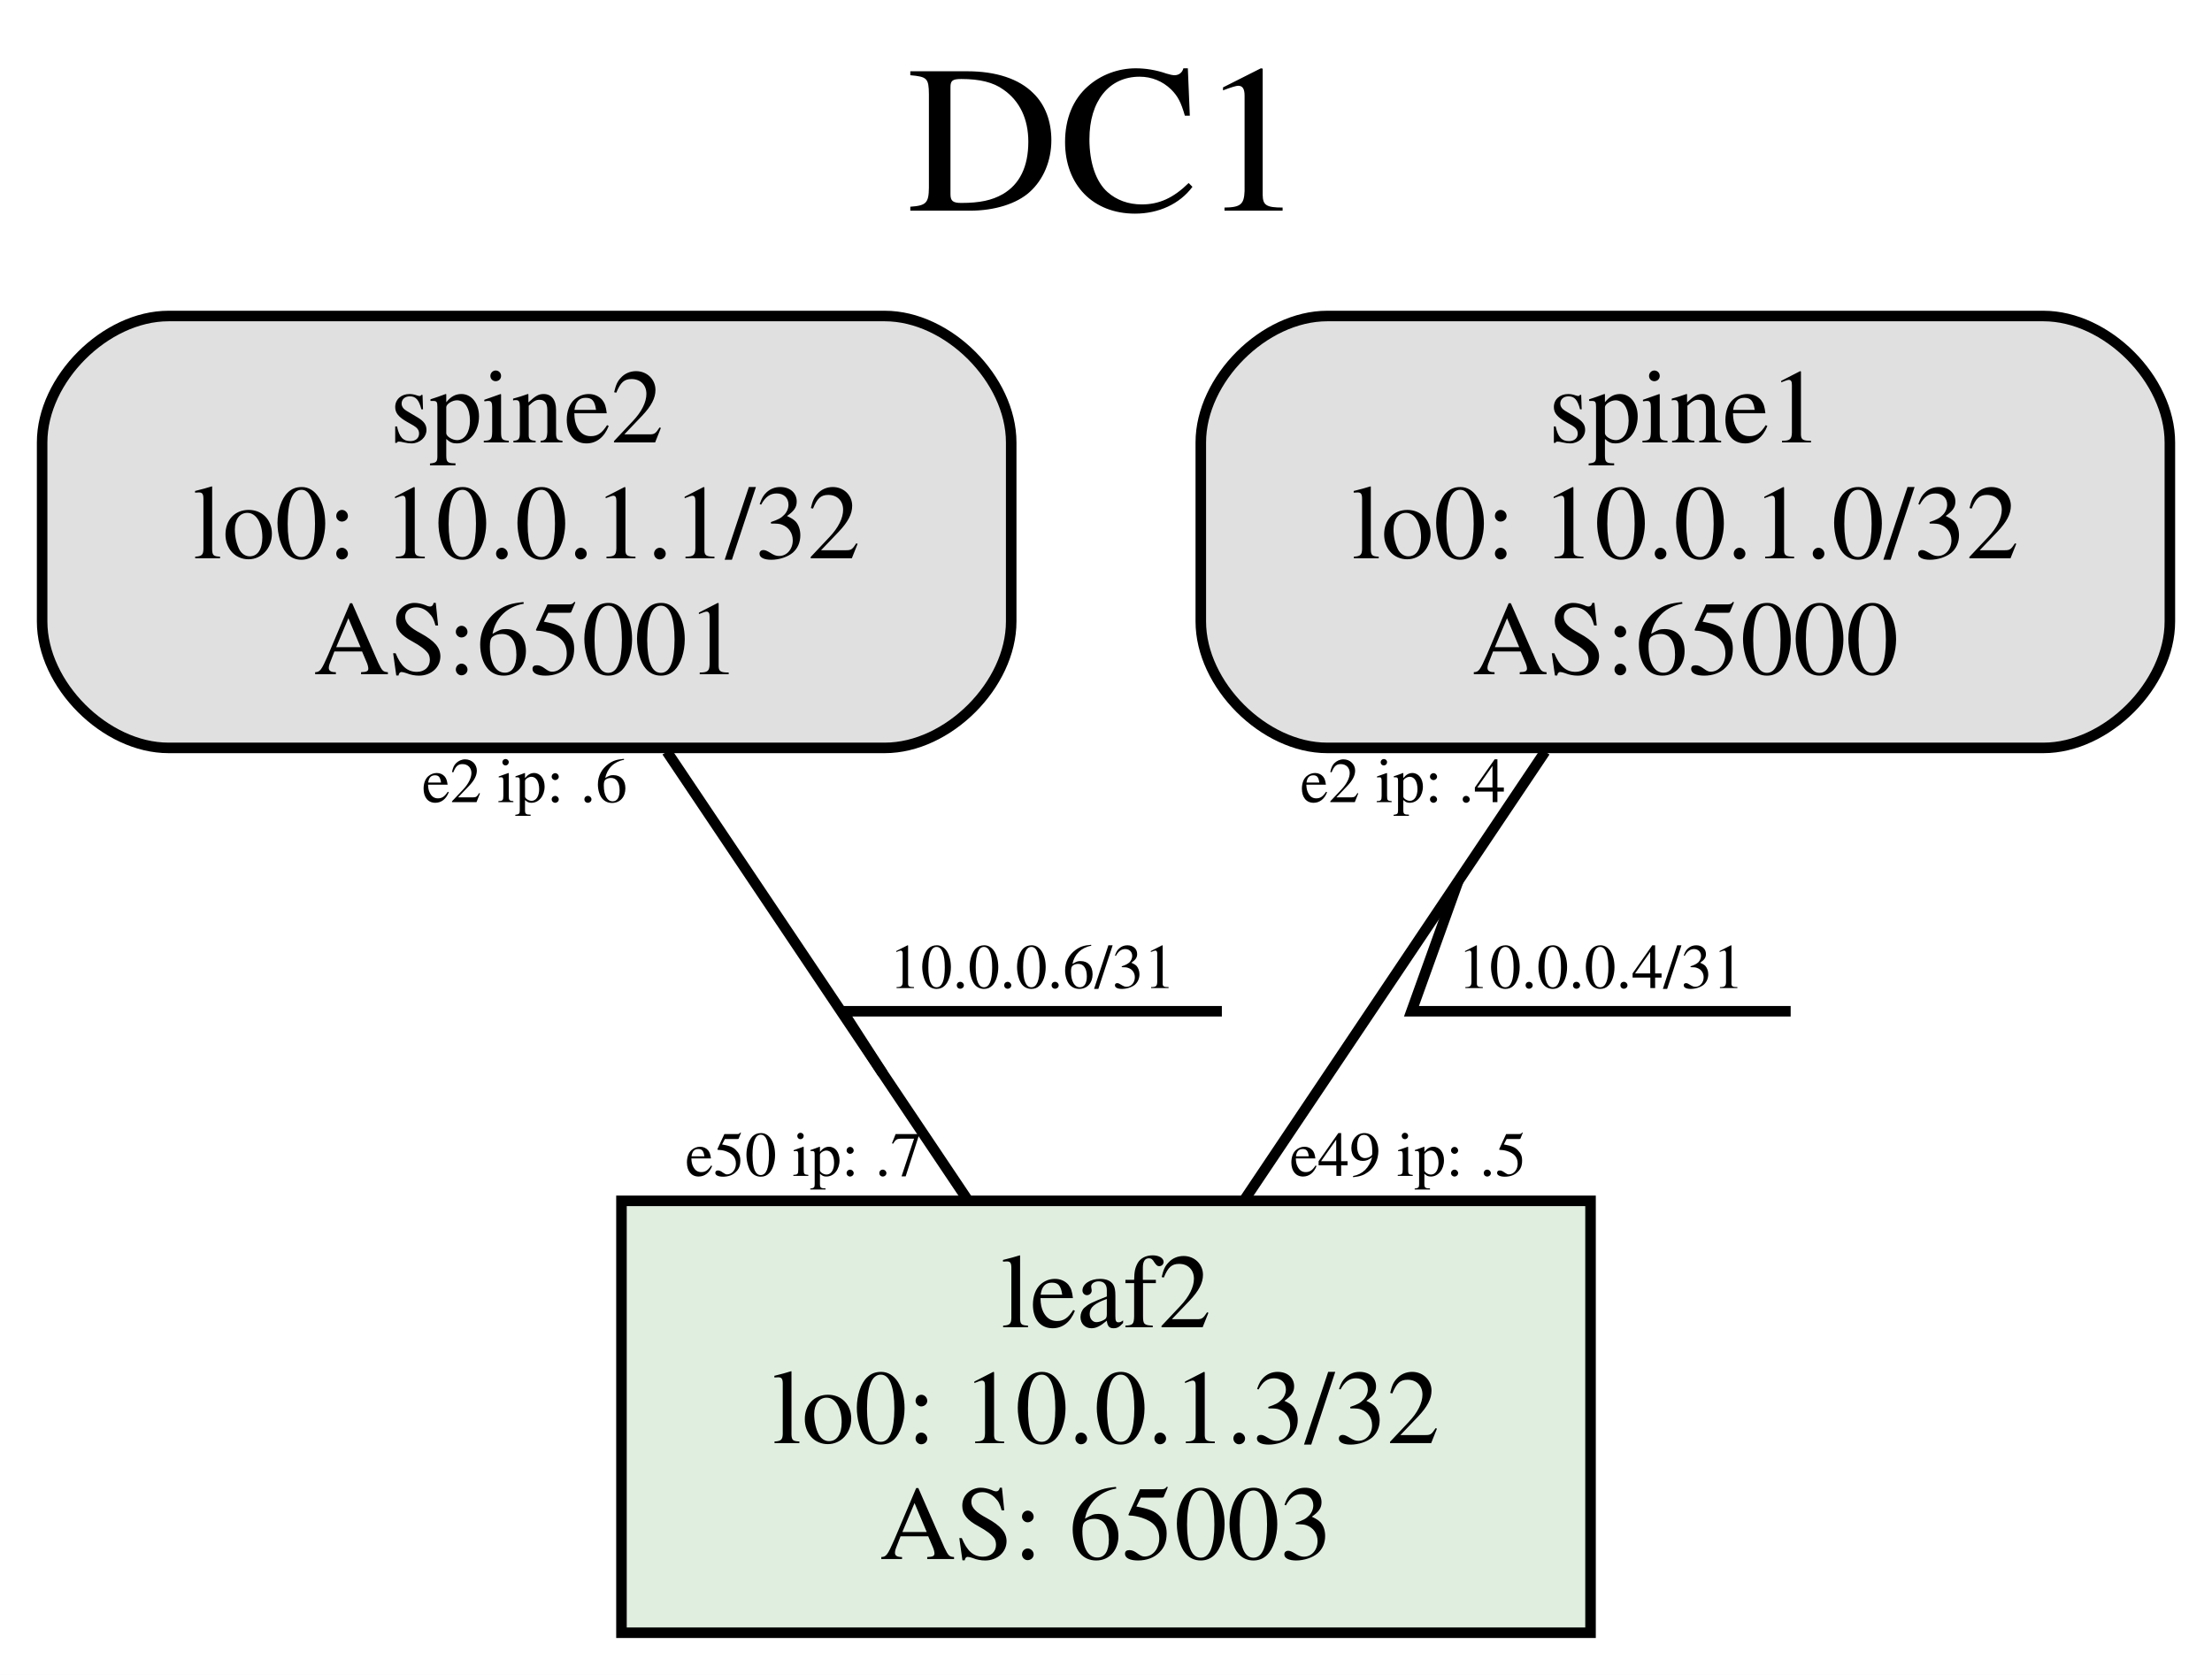
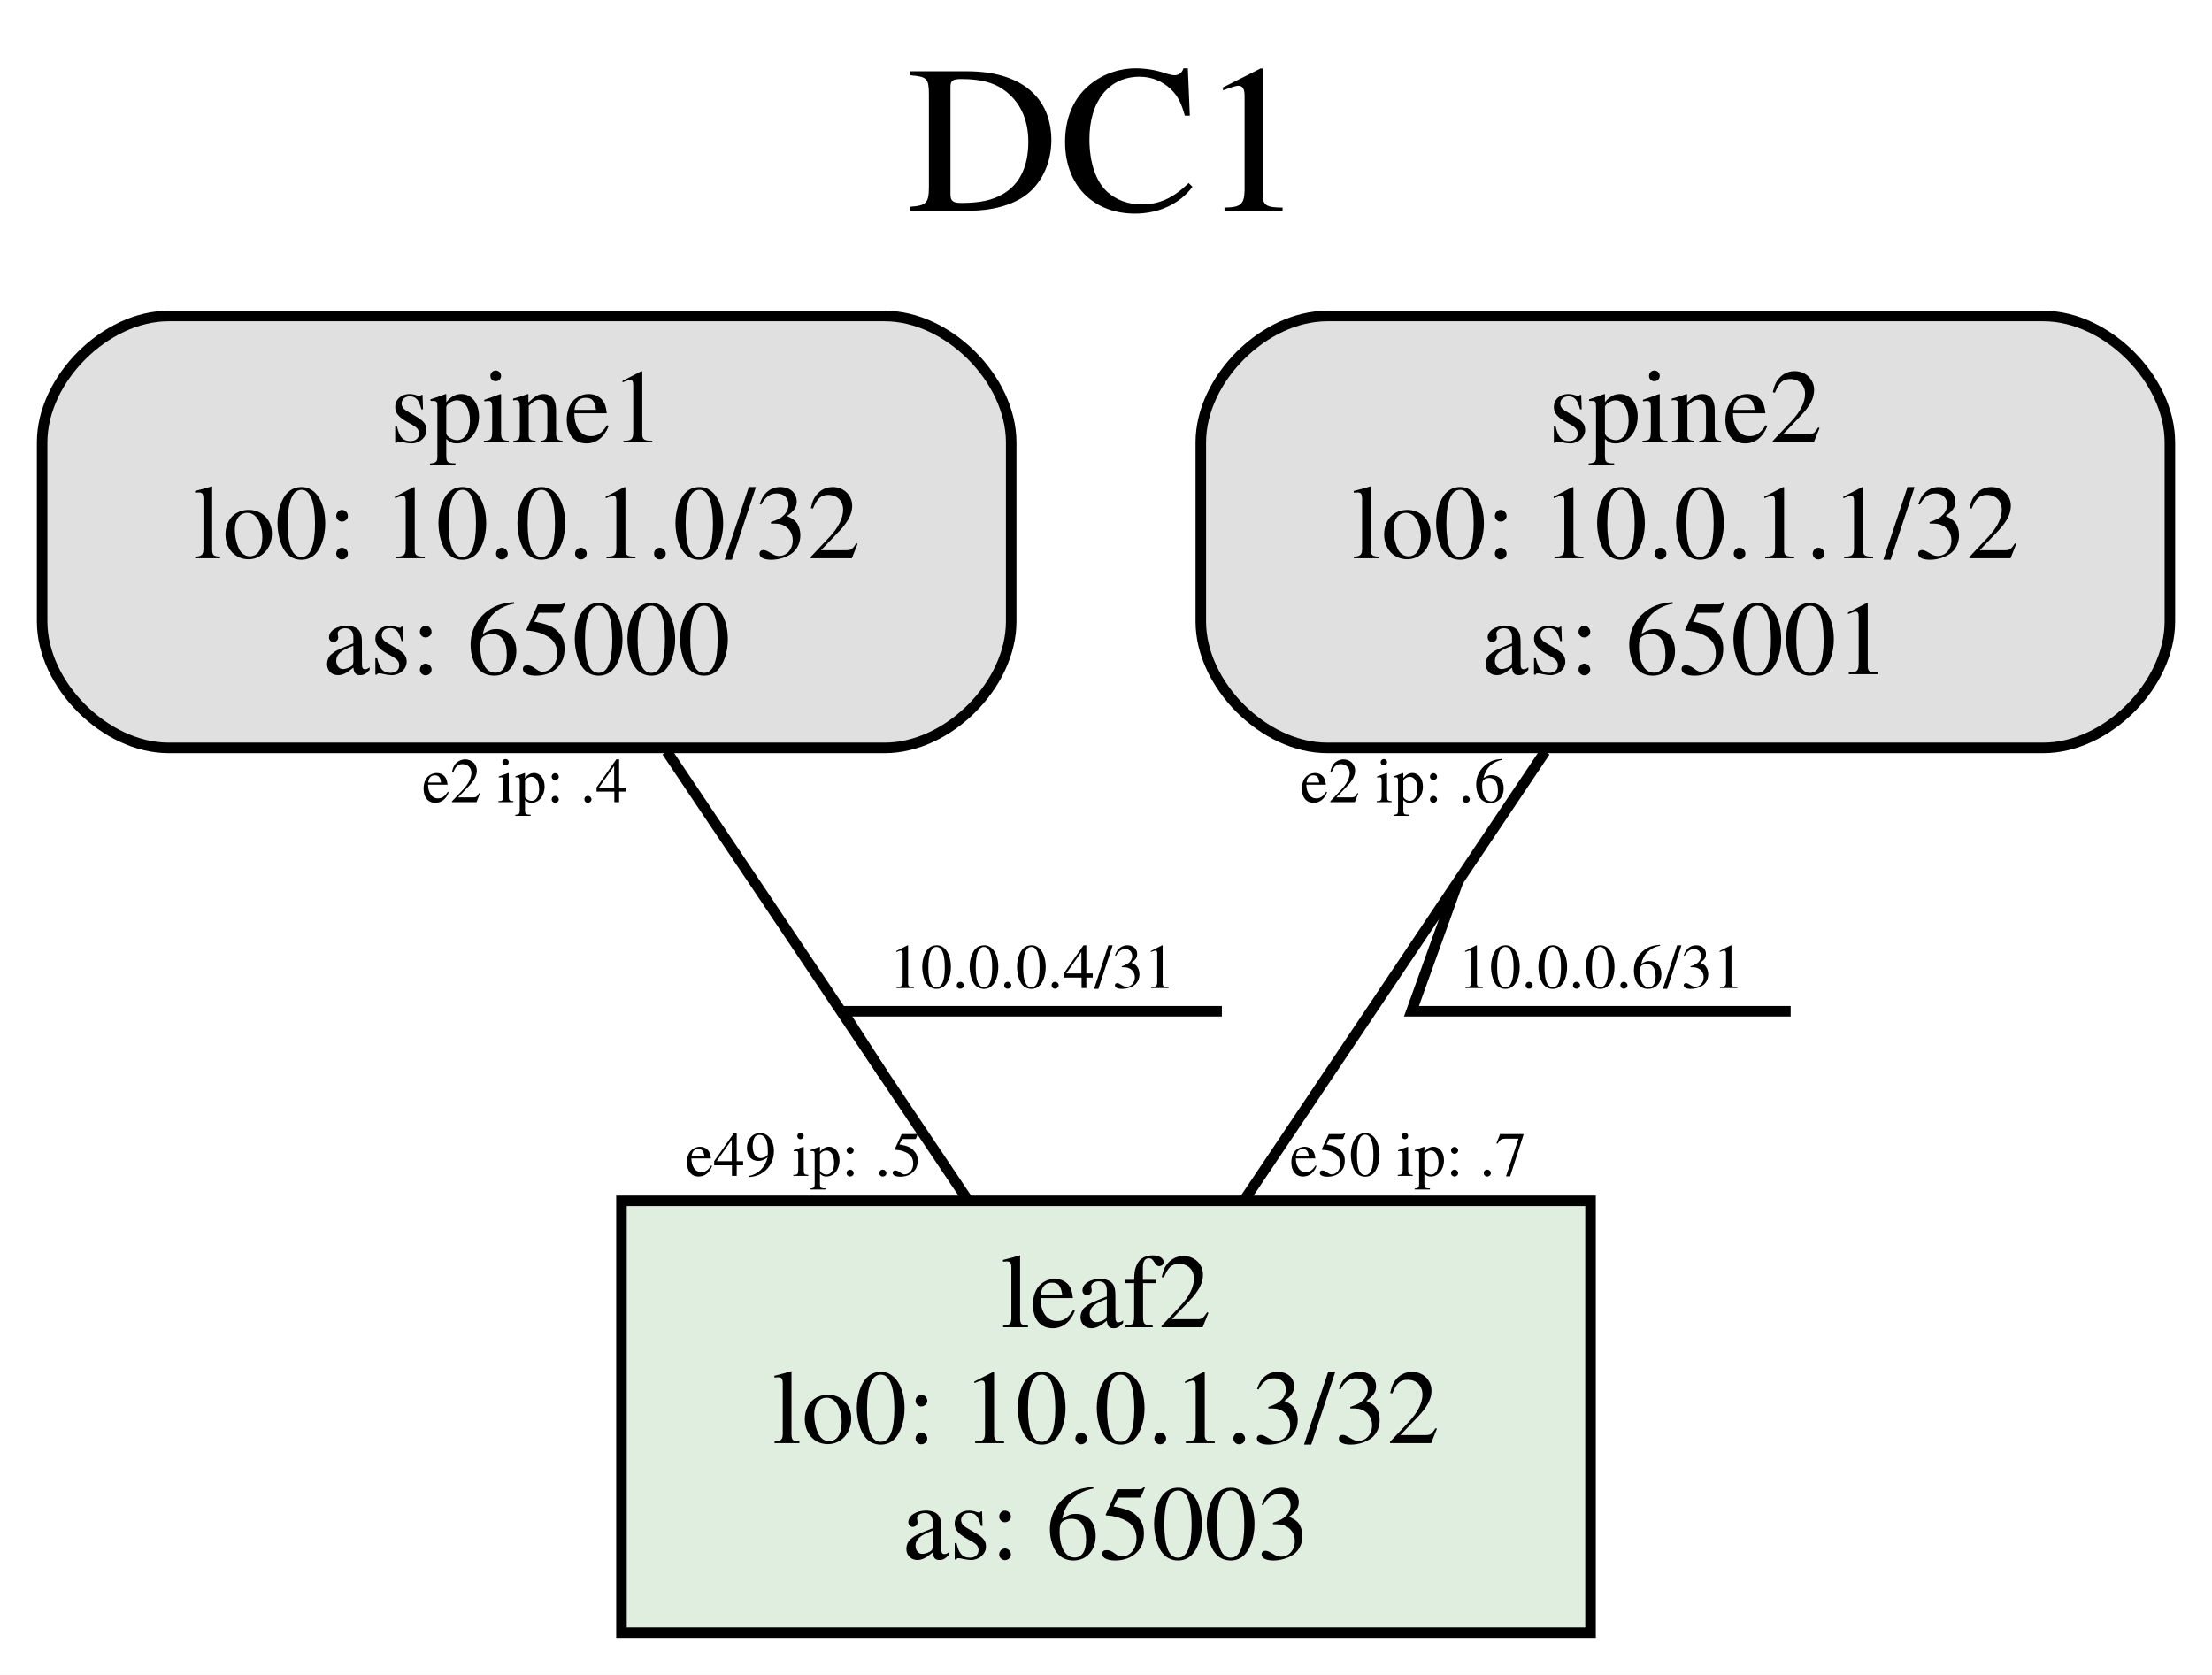
<svg xmlns="http://www.w3.org/2000/svg" xmlns:xlink="http://www.w3.org/1999/xlink" width="210pt" height="159pt" viewBox="0.00 0.00 210.00 159.00">
  <g id="graph0" class="graph" transform="scale(1 1) rotate(0) translate(4 155)">
    <polygon fill="white" stroke="transparent" points="-4,4 -4,-155 206,-155 206,4 -4,4" />
    <text text-anchor="middle" x="101" y="-135" font-family="Times,serif" font-size="20.00">DC1</text>
    <g id="node1" class="node">
      <path fill="#e0e0e0" stroke="black" d="M80,-125C80,-125 12,-125 12,-125 6,-125 0,-119 0,-113 0,-113 0,-96 0,-96 0,-90 6,-84 12,-84 12,-84 80,-84 80,-84 86,-84 92,-90 92,-96 92,-96 92,-113 92,-113 92,-119 86,-125 80,-125" />
-       <text text-anchor="middle" x="46" y="-113" font-family="Times,serif" font-size="10.00">spine2</text>
-       <text text-anchor="middle" x="46" y="-102" font-family="Times,serif" font-size="10.00">lo0: 10.0.1.1/32</text>
-       <text text-anchor="middle" x="46" y="-91" font-family="Times,serif" font-size="10.00">AS:65001</text>
+       <text text-anchor="middle" x="46" y="-113" font-family="Times,serif" font-size="10.00">spine1</text>
+       <text text-anchor="middle" x="46" y="-102" font-family="Times,serif" font-size="10.00">lo0: 10.0.1.0/32</text>
+       <text text-anchor="middle" x="46" y="-91" font-family="Times,serif" font-size="10.00">as: 65000</text>
    </g>
    <g id="node2" class="node">
      <g id="a_node2">
-         <a xlink:href="../config/leaf2.txt" xlink:title="leaf2&#10;lo0: 10.0.1.3/32&#10;AS: 65003">
+         <a xlink:href="../config/leaf2.txt" xlink:title="leaf2&#10;lo0: 10.0.1.3/32&#10;as: 65003&#10;">
          <polygon fill="#e0eee0" stroke="black" points="147,-41 55,-41 55,0 147,0 147,-41" />
          <text text-anchor="middle" x="101" y="-29" font-family="Times,serif" font-size="10.00">leaf2</text>
          <text text-anchor="middle" x="101" y="-18" font-family="Times,serif" font-size="10.00">lo0: 10.0.1.3/32</text>
-           <text text-anchor="middle" x="101" y="-7" font-family="Times,serif" font-size="10.00">AS: 65003</text>
+           <text text-anchor="middle" x="101" y="-7" font-family="Times,serif" font-size="10.00">as: 65003</text>
        </a>
      </g>
    </g>
    <g id="edge1" class="edge">
      <path fill="none" stroke="black" d="M59.31,-83.65C67.96,-70.76 79.19,-54.02 87.81,-41.17" />
-       <text text-anchor="middle" x="94" y="-61.2" font-family="Times,serif" font-size="6.00">10.0.0.6/31</text>
+       <text text-anchor="middle" x="94" y="-61.2" font-family="Times,serif" font-size="6.00">10.0.0.4/31</text>
      <polyline fill="none" stroke="black" points="112,-59 76,-59 79.8,-53.1 " />
-       <text text-anchor="middle" x="72.31" y="-43.37" font-family="Times,serif" font-size="6.00">e50 ip: .7</text>
-       <text text-anchor="middle" x="45.81" y="-78.85" font-family="Times,serif" font-size="6.00">e2 ip: .6</text>
+       <text text-anchor="middle" x="72.31" y="-43.37" font-family="Times,serif" font-size="6.00">e49 ip: .5</text>
+       <text text-anchor="middle" x="45.81" y="-78.85" font-family="Times,serif" font-size="6.00">e2 ip: .4</text>
    </g>
    <g id="node3" class="node">
      <path fill="#e0e0e0" stroke="black" d="M190,-125C190,-125 122,-125 122,-125 116,-125 110,-119 110,-113 110,-113 110,-96 110,-96 110,-90 116,-84 122,-84 122,-84 190,-84 190,-84 196,-84 202,-90 202,-96 202,-96 202,-113 202,-113 202,-119 196,-125 190,-125" />
-       <text text-anchor="middle" x="156" y="-113" font-family="Times,serif" font-size="10.00">spine1</text>
-       <text text-anchor="middle" x="156" y="-102" font-family="Times,serif" font-size="10.00">lo0: 10.0.1.0/32</text>
-       <text text-anchor="middle" x="156" y="-91" font-family="Times,serif" font-size="10.00">AS:65000</text>
+       <text text-anchor="middle" x="156" y="-113" font-family="Times,serif" font-size="10.00">spine2</text>
+       <text text-anchor="middle" x="156" y="-102" font-family="Times,serif" font-size="10.00">lo0: 10.0.1.1/32</text>
+       <text text-anchor="middle" x="156" y="-91" font-family="Times,serif" font-size="10.00">as: 65001</text>
    </g>
    <g id="edge2" class="edge">
      <path fill="none" stroke="black" d="M142.69,-83.65C134.04,-70.76 122.81,-54.02 114.19,-41.17" />
-       <text text-anchor="middle" x="148" y="-61.2" font-family="Times,serif" font-size="6.00">10.0.0.4/31</text>
+       <text text-anchor="middle" x="148" y="-61.2" font-family="Times,serif" font-size="6.00">10.0.0.6/31</text>
      <polyline fill="none" stroke="black" points="166,-59 130,-59 134.44,-71.35 " />
-       <text text-anchor="middle" x="129.69" y="-43.37" font-family="Times,serif" font-size="6.00">e49 ip: .5</text>
-       <text text-anchor="middle" x="129.19" y="-78.85" font-family="Times,serif" font-size="6.00">e2 ip: .4</text>
+       <text text-anchor="middle" x="129.69" y="-43.37" font-family="Times,serif" font-size="6.00">e50 ip: .7</text>
+       <text text-anchor="middle" x="129.19" y="-78.85" font-family="Times,serif" font-size="6.00">e2 ip: .6</text>
    </g>
  </g>
</svg>
